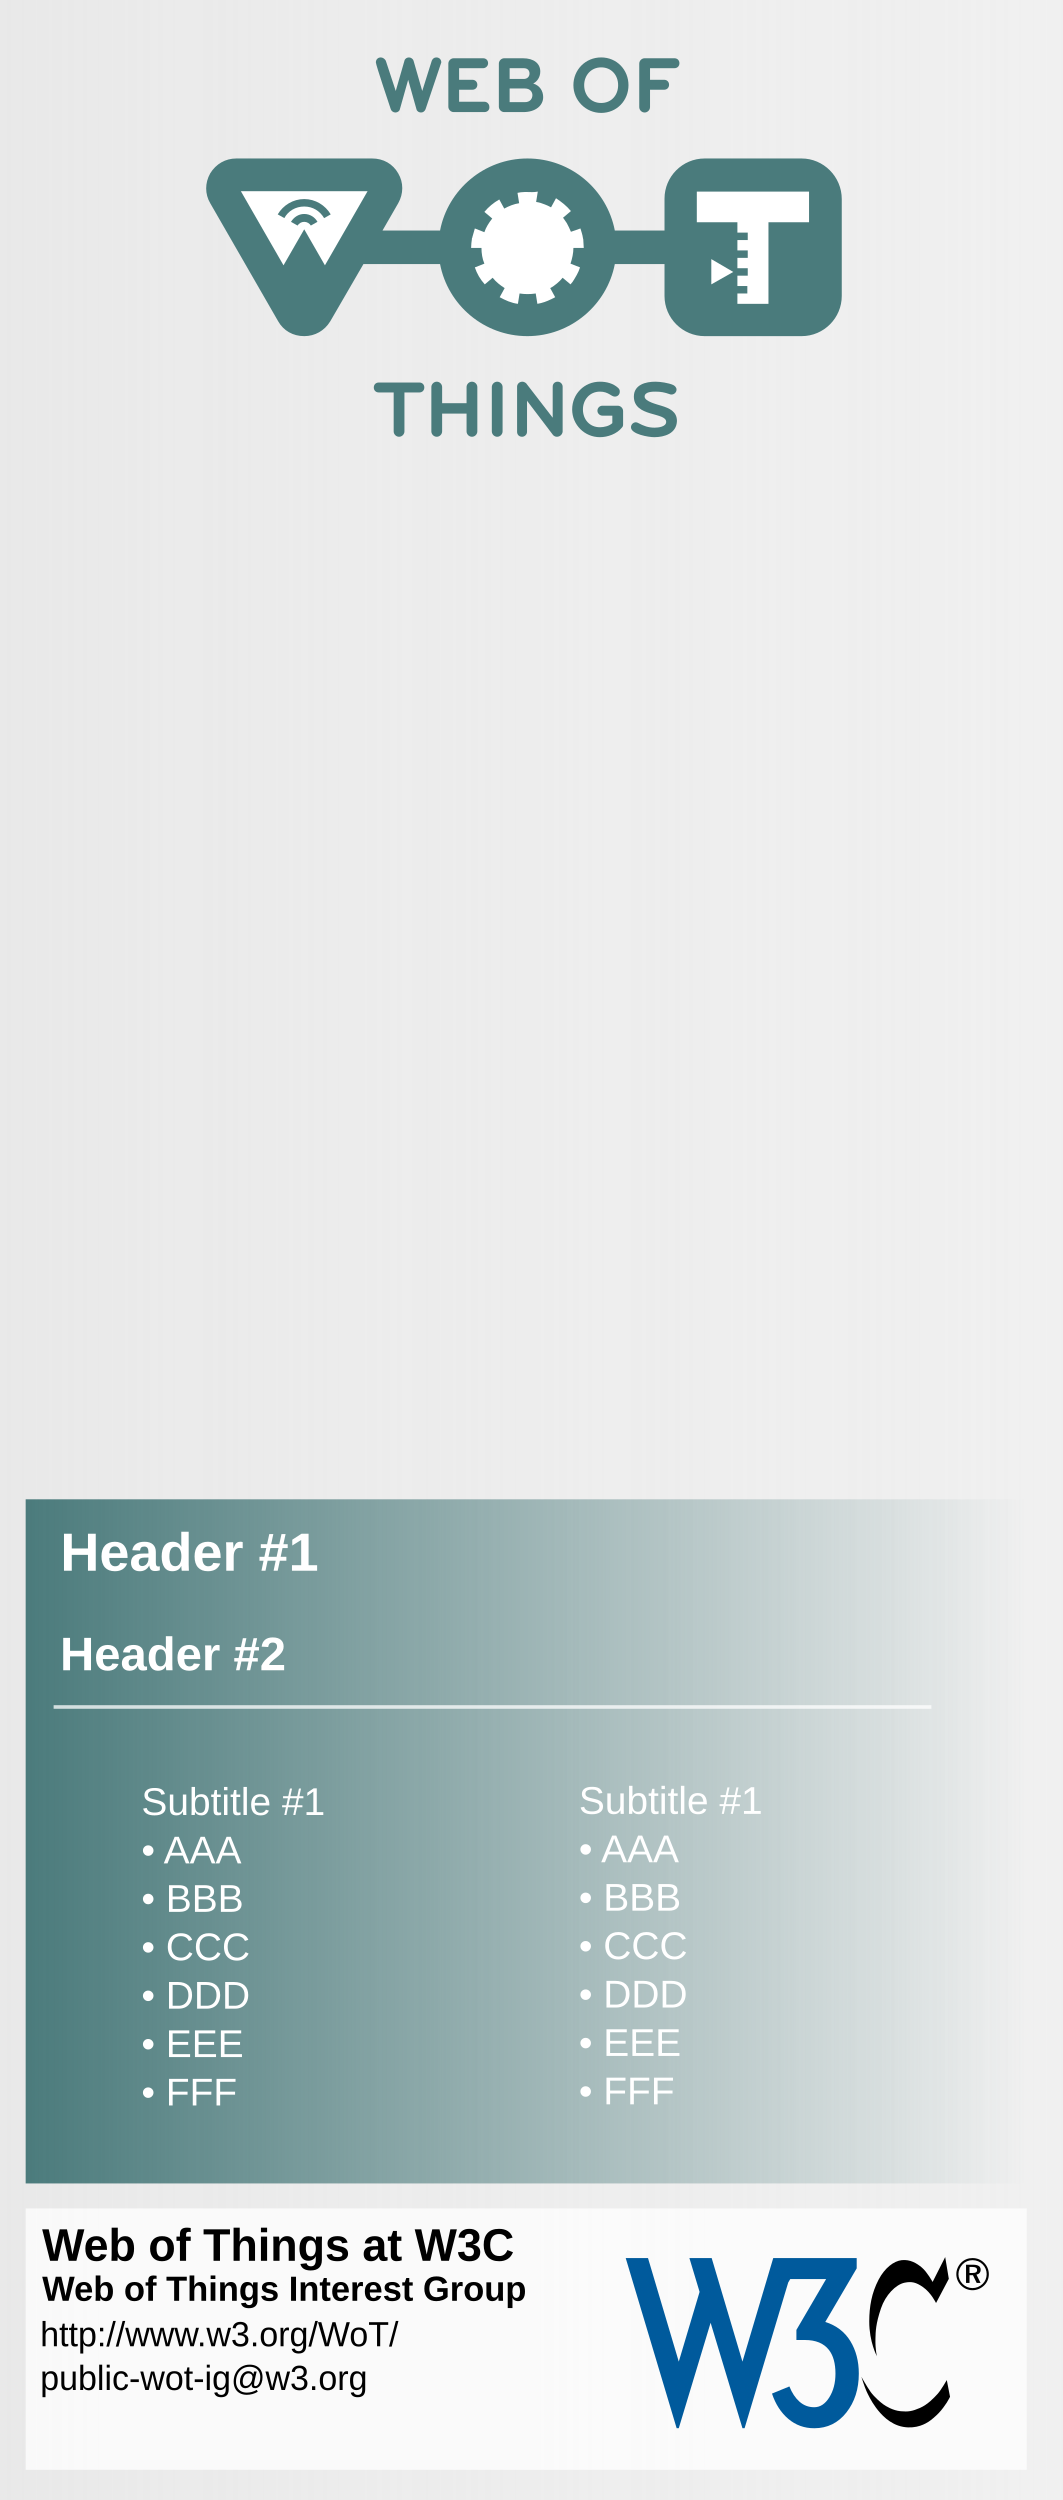
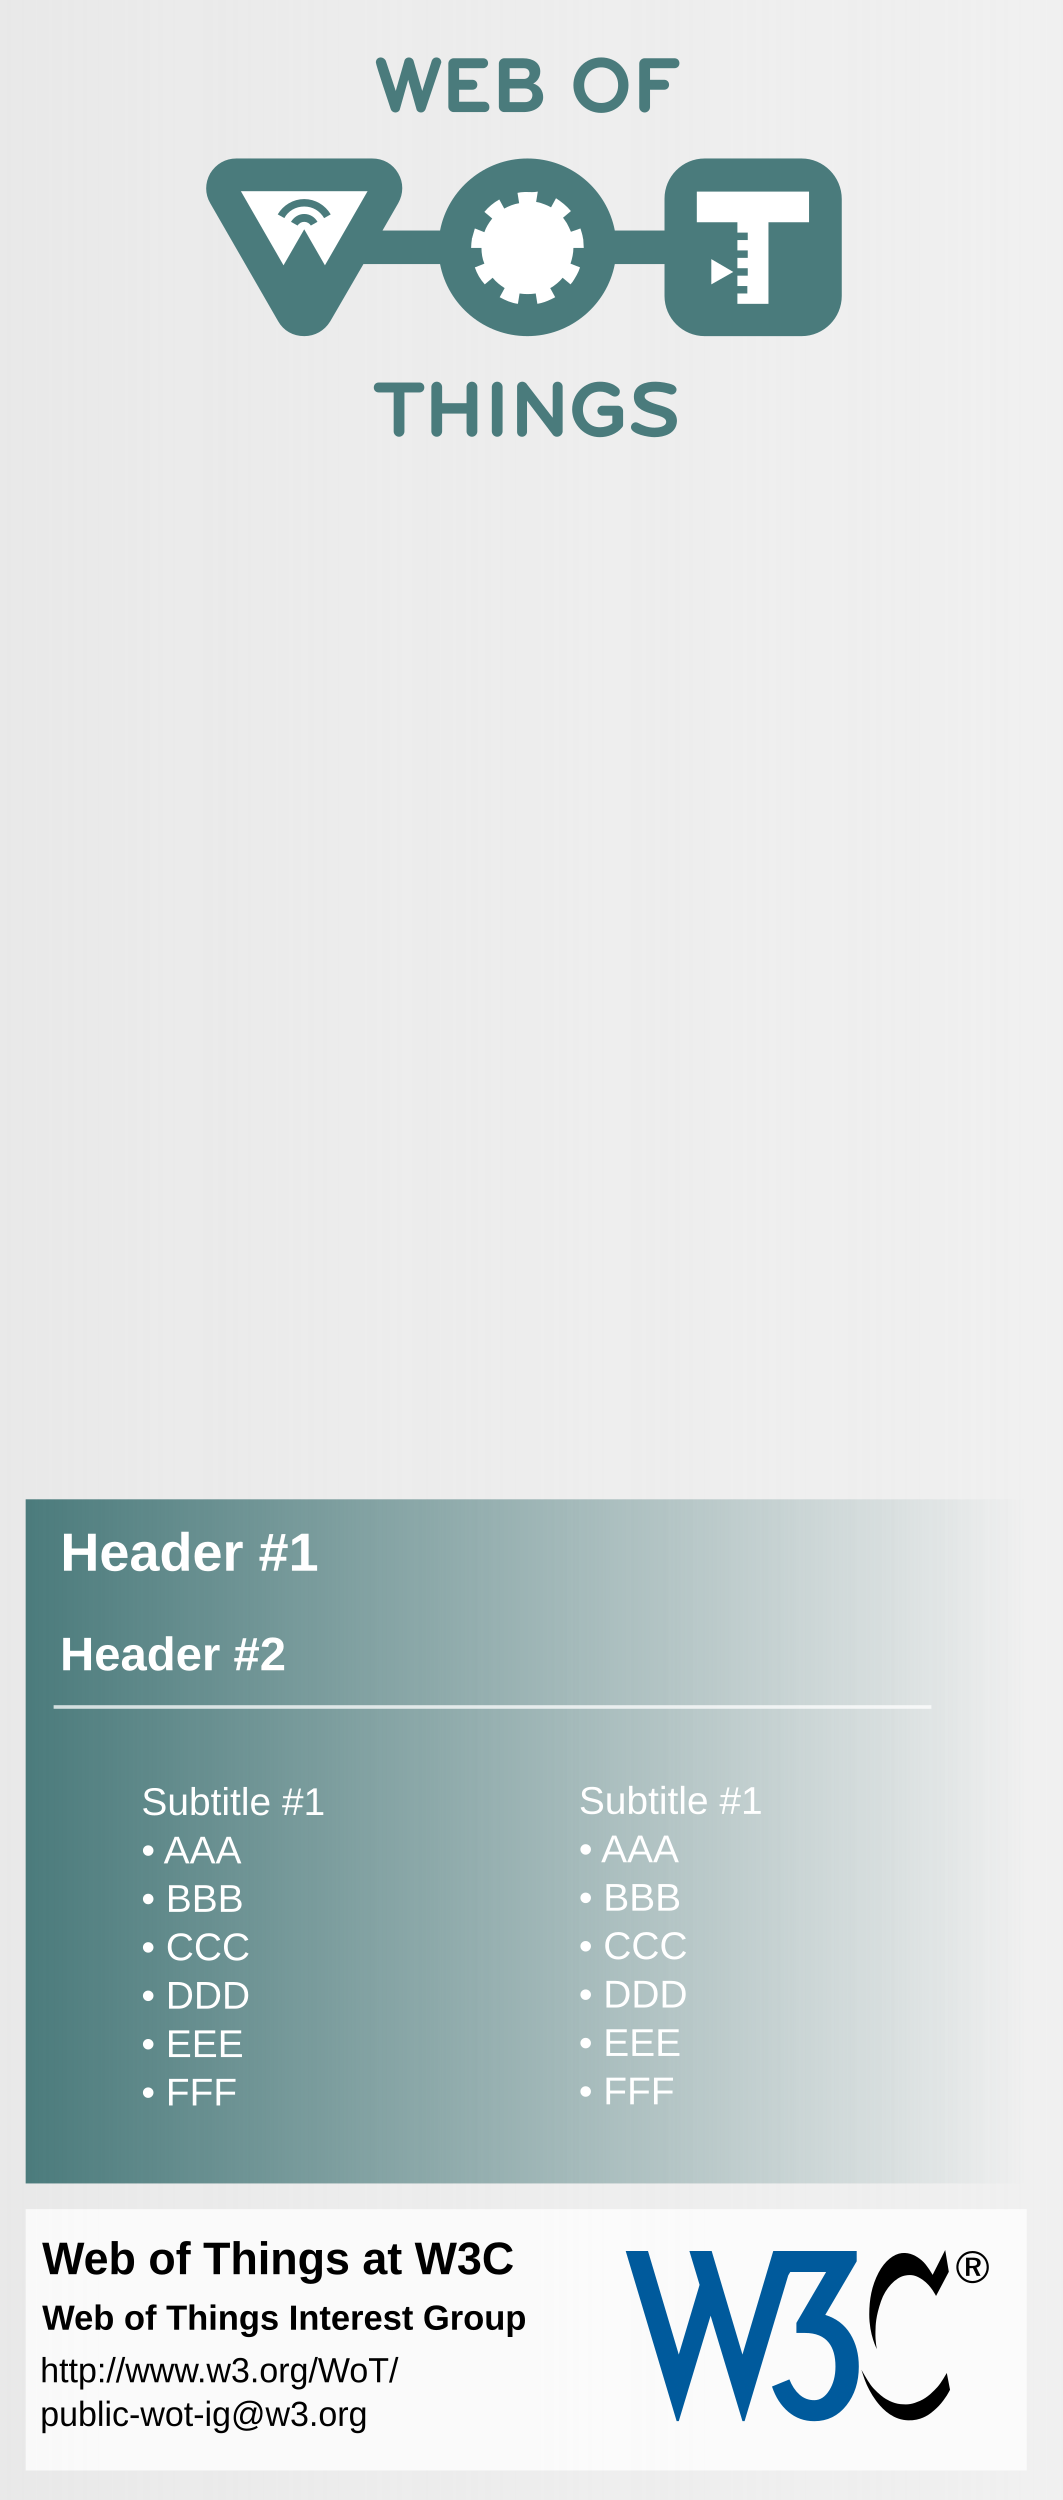
<svg xmlns="http://www.w3.org/2000/svg" xmlns:xlink="http://www.w3.org/1999/xlink" version="1.2" width="3011.811" height="7086.614" id="svg2">
  <defs id="defs4">
    <linearGradient id="linearGradient5383">
      <stop id="stop5385" style="stop-color:#4b7b7c;stop-opacity:1" offset="0" />
      <stop id="stop5514" style="stop-color:#4b7b7c;stop-opacity:0.992" offset="0.008" />
      <stop id="stop5512" style="stop-color:#4b7b7c;stop-opacity:0.984" offset="0.016" />
      <stop id="stop5510" style="stop-color:#4b7b7c;stop-opacity:0.969" offset="0.031" />
      <stop id="stop5508" style="stop-color:#4b7b7c;stop-opacity:0.937" offset="0.062" />
      <stop id="stop5506" style="stop-color:#4b7b7c;stop-opacity:0.875" offset="0.125" />
      <stop id="stop5504" style="stop-color:#4b7b7c;stop-opacity:0.749" offset="0.25" />
      <stop id="stop5502" style="stop-color:#4b7b7c;stop-opacity:0.498" offset="0.5" />
      <stop id="stop5387" style="stop-color:#4b7b7c;stop-opacity:0" offset="1" />
    </linearGradient>
    <linearGradient id="linearGradient5298">
      <stop id="stop5300" style="stop-color:#dcdcdc;stop-opacity:0.389" offset="0" />
      <stop id="stop5302" style="stop-color:#e6e6e6;stop-opacity:0" offset="1" />
    </linearGradient>
    <linearGradient id="linearGradient5286">
      <stop id="stop5288" style="stop-color:#e6e6e6;stop-opacity:1" offset="0" />
    </linearGradient>
    <linearGradient id="linearGradient3828">
      <stop id="stop3830" style="stop-color:#dcdcdc;stop-opacity:1" offset="0" />
      <stop id="stop3832" style="stop-color:#0000ff;stop-opacity:0" offset="1" />
    </linearGradient>
    <linearGradient x1="-194.012" y1="4792.719" x2="4462.27" y2="4792.719" id="linearGradient5304" xlink:href="#linearGradient5298" gradientUnits="userSpaceOnUse" gradientTransform="translate(-50,0)" />
    <linearGradient x1="171.484" y1="6955.34" x2="3758.352" y2="6955.34" id="linearGradient5393" xlink:href="#linearGradient5383" gradientUnits="userSpaceOnUse" gradientTransform="matrix(1.032486,0,0,1,-5.57076,0)" spreadMethod="pad" />
  </defs>
  <g id="layer3" transform="matrix(0.7623969,0,0,0.7623969,-57.97794,-83.09268)">
    <rect width="4656.281" height="10088.609" x="-244.012" y="-251.586" id="rect5296" style="fill:url(#linearGradient5304);fill-opacity:1;fill-rule:evenodd;stroke-width:0.647;stroke-miterlimit:4;stroke-dasharray:none" />
  </g>
  <g id="layer5" transform="matrix(0.7655736,0,0,0.7623969,-58.5227,-83.09268)">
    <rect width="3703.39" height="2543.676" x="171.484" y="5683.502" id="rect5355" style="fill:url(#linearGradient5393);fill-opacity:1;fill-rule:evenodd;stroke-width:0.647;stroke-miterlimit:4;stroke-dasharray:none" />
    <text x="300" y="5949" id="text5395" xml:space="preserve" style="font-size:200px;font-style:normal;font-weight:normal;line-height:125%;letter-spacing:0px;word-spacing:0px;fill:#ffffff;fill-opacity:1;stroke:none;font-family:Arial">
      <tspan x="300" y="5949" id="tspan5397" style="font-size:200px;font-weight:bold;fill:#ffffff;-inkscape-font-specification:Arial Bold;font-family:Arial;font-style:normal;font-stretch:normal;font-variant:normal">Header #1</tspan>
    </text>
    <text x="298.846" y="6319.199" id="text5395-2" xml:space="preserve" style="font-size:144px;font-style:normal;font-weight:normal;line-height:125%;letter-spacing:0px;word-spacing:0px;fill:#000000;fill-opacity:1;stroke:none;font-family:Arial">
      <tspan x="298.846" y="6319.199" id="tspan5397-3" style="font-size:175px;font-weight:bold;fill:#ffffff;-inkscape-font-specification:Arial Bold;font-family:Arial;font-style:normal;font-stretch:normal;font-variant:normal">Header #2</tspan>
    </text>
    <rect width="3250" height="13.333" x="275" y="6449" id="rect5420" style="fill:#ffffff;fill-opacity:0.745;fill-rule:evenodd;stroke-width:0.647;stroke-miterlimit:4;stroke-dasharray:none" />
    <text x="600" y="6857.333" id="text5443" xml:space="preserve" style="font-size:144px;font-style:normal;font-weight:normal;line-height:125%;letter-spacing:0px;word-spacing:0px;fill:#ffffff;fill-opacity:1;stroke:none;font-family:Arial">
      <tspan id="tspan3088" x="600" y="6857.333">Subtitle #1</tspan>
      <tspan id="tspan3090" x="600" y="7037.333">• AAA</tspan>
      <tspan id="tspan3092" x="600" y="7217.333">• BBB</tspan>
      <tspan id="tspan3094" x="600" y="7397.333">• CCC</tspan>
      <tspan id="tspan3096" x="600" y="7577.333">• DDD</tspan>
      <tspan id="tspan3098" x="600" y="7757.333">• EEE</tspan>
      <tspan x="600" y="7937.333" id="tspan3091">• FFF</tspan>
    </text>
    <text x="2219.781" y="6853.084" id="text5443-2" xml:space="preserve" style="font-size:144px;font-style:normal;font-weight:normal;line-height:125%;letter-spacing:0px;word-spacing:0px;fill:#ffffff;fill-opacity:1;stroke:none;font-family:Arial">
      <tspan id="tspan3074" x="2219.781" y="6853.084">Subtitle #1</tspan>
      <tspan id="tspan3076" x="2219.781" y="7033.084">• AAA</tspan>
      <tspan id="tspan3078" x="2219.781" y="7213.084">• BBB</tspan>
      <tspan id="tspan3080" x="2219.781" y="7393.084">• CCC</tspan>
      <tspan id="tspan3082" x="2219.781" y="7573.084">• DDD</tspan>
      <tspan id="tspan3084" x="2219.781" y="7753.084">• EEE</tspan>
      <tspan x="2219.781" y="7933.084" id="tspan3115">• FFF</tspan>
    </text>
  </g>
  <g transform="matrix(0.7623969,0,0,0.7623969,-57.97794,6318.48)" id="layer1">
    <g transform="matrix(15.39764,0,0,15.39764,572.7737,-8235.808)" id="g3032">
      <path d="m 161.3,34.9 h -23.4 c -5.4,0 -9.7,4.4 -9.7,9.7 v 7.7 h -12 C 114.3,42.4 105.6,34.9 95.1,34.9 84.7,34.9 75.9,42.4 74,52.3 H 60.1 l 3.8,-6.6 c 1.3,-2.3 1.3,-5 0,-7.2 -1.3,-2.3 -3.6,-3.6 -6.3,-3.6 H 24.8 c -2.6,0 -4.9,1.3 -6.3,3.6 -1.3,2.3 -1.3,5 0,7.2 l 16.4,28.5 c 1.3,2.3 3.6,3.6 6.3,3.6 h 0 c 2.6,0 4.9,-1.3 6.3,-3.6 l 8,-13.8 H 74 c 1.9,9.9 10.6,17.4 21.1,17.4 10.4,0 19.2,-7.5 21.1,-17.4 h 12 v 7.7 c 0,5.4 4.4,9.7 9.7,9.7 h 23.4 c 5.4,0 9.7,-4.4 9.7,-9.7 V 44.7 c 0,-5.4 -4.4,-9.8 -9.7,-9.8 z" id="path2986" style="fill:#4a7b7c" />
      <g id="g2988">
        <path d="m 70.5,23 c -0.2,0.5 -0.6,0.8 -1.1,0.8 -0.5,0 -1,-0.3 -1.1,-0.8 l -2,-7.1 -2,7.1 c -0.1,0.5 -0.6,0.8 -1.1,0.8 -0.5,0 -1,-0.4 -1.1,-0.8 -0.4,-1.2 -3.6,-10.7 -3.6,-11.3 0,-0.7 0.5,-1.2 1.2,-1.2 0.5,0 1,0.4 1.2,0.8 l 2.4,7.3 2.1,-7.3 c 0.1,-0.5 0.6,-0.8 1.1,-0.8 0.5,0 1,0.4 1.1,0.8 l 2.1,7.3 2.3,-7.3 c 0.2,-0.5 0.6,-0.8 1.1,-0.8 0.7,0 1.2,0.5 1.2,1.2 -0.2,0.6 -3.4,10.1 -3.8,11.3 z" id="path2990" style="fill:#4a7b7c" />
        <path d="m 84.7,23.7 c -7.4,0 -7.4,0 -7.4,0 -0.7,0 -1.3,-0.6 -1.3,-1.3 V 12 c 0,-0.7 0.6,-1.3 1.3,-1.3 h 7.1 c 0.7,0 1.2,0.5 1.2,1.2 0,0.7 -0.6,1.2 -1.2,1.2 h -5.8 v 2.8 h 3.2 c 0.7,0 1.2,0.5 1.2,1.2 0,0.7 -0.5,1.2 -1.2,1.2 h -3.2 v 2.9 h 6.1 c 0.7,0 1.2,0.6 1.2,1.2 0.1,0.8 -0.5,1.3 -1.2,1.3 z" id="path2992" style="fill:#4a7b7c" />
        <path d="m 94.1,23.7 h -4.6 c -0.7,0 -1.3,-0.6 -1.3,-1.3 V 12 c 0,-0.7 0.6,-1.3 1.3,-1.3 H 94 c 2.7,0 4.2,1.3 4.2,3.2 0,1.3 -0.7,2.4 -1.7,2.9 1.6,0.5 2.4,1.8 2.4,3.3 0,2 -1.8,3.6 -4.8,3.6 z m 0.1,-10.6 h -3.4 v 2.6 h 3.4 c 0.9,0 1.4,-0.6 1.4,-1.3 0,-0.7 -0.4,-1.3 -1.4,-1.3 z m 0.3,4.9 h -3.7 v 3.3 h 3.7 c 1.3,0 1.8,-0.9 1.8,-1.7 0,-0.7 -0.5,-1.6 -1.8,-1.6 z" id="path2994" style="fill:#4a7b7c" />
        <path d="m 112.9,23.9 c -3.7,0 -6.7,-3 -6.7,-6.7 0,-3.7 2.9,-6.7 6.7,-6.7 3.8,0 6.6,3 6.6,6.7 0,3.7 -2.8,6.7 -6.6,6.7 z m 0,-11 c -2.4,0 -4.1,1.9 -4.1,4.3 0,2.4 1.6,4.3 4.1,4.3 2.5,0 4.1,-1.9 4.1,-4.3 0,-2.4 -1.6,-4.3 -4.1,-4.3 z" id="path2996" style="fill:#4a7b7c" />
        <path d="m 130.6,13.1 h -5.9 v 2.8 h 3.4 c 0.7,0 1.2,0.5 1.2,1.2 0,0.7 -0.5,1.2 -1.2,1.2 h -3.4 v 4.2 c 0,0.7 -0.6,1.3 -1.3,1.3 -0.7,0 -1.3,-0.6 -1.3,-1.3 V 12 c 0,-0.7 0.6,-1.3 1.3,-1.3 h 7.2 c 0.7,0 1.2,0.5 1.2,1.2 0,0.7 -0.5,1.2 -1.2,1.2 z" id="path2998" style="fill:#4a7b7c" />
      </g>
      <g id="g3000">
        <path d="m 69,91.4 h -3.6 v 9.4 c 0,0.7 -0.6,1.3 -1.3,1.3 -0.7,0 -1.3,-0.6 -1.3,-1.3 V 91.4 H 59.2 C 58.5,91.4 58,90.9 58,90.2 58,89.5 58.5,89 59.2,89 H 69 c 0.7,0 1.2,0.5 1.2,1.2 0,0.7 -0.5,1.2 -1.2,1.2 z" id="path3002" style="fill:#4a7b7c" />
        <path d="m 81.7,102.1 c -0.7,0 -1.3,-0.6 -1.3,-1.3 v -4.3 h -5.9 v 4.3 c 0,0.7 -0.6,1.3 -1.3,1.3 -0.7,0 -1.3,-0.6 -1.3,-1.3 V 90.1 c 0,-0.7 0.6,-1.3 1.3,-1.3 0.7,0 1.3,0.6 1.3,1.3 V 94 h 5.9 v -3.9 c 0,-0.7 0.6,-1.3 1.3,-1.3 0.7,0 1.3,0.6 1.3,1.3 v 10.7 c 0,0.7 -0.6,1.3 -1.3,1.3 z" id="path3004" style="fill:#4a7b7c" />
        <path d="m 87.8,102.1 c -0.7,0 -1.3,-0.6 -1.3,-1.3 V 90.1 c 0,-0.7 0.6,-1.3 1.3,-1.3 0.7,0 1.3,0.6 1.3,1.3 v 10.7 c 0,0.7 -0.6,1.3 -1.3,1.3 z" id="path3006" style="fill:#4a7b7c" />
        <path d="m 102.2,102.1 c -0.4,0 -0.7,-0.2 -0.9,-0.4 L 95,93.4 v 7.5 c 0,0.7 -0.6,1.2 -1.2,1.2 -0.7,0 -1.2,-0.5 -1.2,-1.2 V 90 c 0,-0.6 0.5,-1.2 1.3,-1.2 0.3,0 0.7,0.2 0.9,0.4 l 6.4,8.3 V 90 c 0,-0.7 0.5,-1.2 1.2,-1.2 0.7,0 1.2,0.6 1.2,1.2 v 10.9 c -0.1,0.7 -0.7,1.2 -1.4,1.2 z" id="path3008" style="fill:#4a7b7c" />
        <path d="m 117.9,99.9 c -1.2,1.5 -3.4,2.3 -5.3,2.3 -3.7,0 -6.7,-3 -6.7,-6.7 0,-3.7 2.9,-6.7 6.7,-6.7 1.6,0 3.2,0.4 4.4,1.5 0.3,0.3 0.4,0.5 0.4,0.9 0,0.7 -0.5,1.2 -1.2,1.2 -0.9,0 -1.5,-1.2 -3.6,-1.2 -2.5,0 -4.1,2 -4.1,4.3 0,2.4 1.6,4.3 4.1,4.3 1,0 2.3,-0.3 3,-1 l 0,-1.8 h -2.4 c -0.6,0 -1.2,-0.5 -1.2,-1.2 0,-0.6 0.5,-1.2 1.2,-1.2 h 3.7 c 0.7,0 1.3,0.6 1.3,1.3 v 3.2 c 0,0.4 -0.1,0.6 -0.3,0.8 z" id="path3010" style="fill:#4a7b7c" />
        <path d="m 125.7,102.2 c -1.3,0 -5.6,-0.7 -5.6,-2.4 0,-0.6 0.5,-1.2 1.2,-1.2 0.2,0 0.4,0.1 0.6,0.2 1.3,0.7 2.4,1.1 3.9,1.1 0.9,0 2.8,-0.2 2.8,-1.4 0,-2.4 -7.8,-1.1 -7.8,-6.1 0,-2.9 2.9,-3.6 5.2,-3.6 1.2,0 3.2,0.3 4.3,0.8 0.4,0.2 0.8,0.6 0.8,1.1 0,0.7 -0.6,1.2 -1.2,1.2 -0.2,0 -0.3,0 -0.5,-0.1 -1.1,-0.4 -2.1,-0.6 -3.3,-0.6 -0.8,0 -2.7,0 -2.7,1.2 0,1.2 3.1,1.9 4,2.2 2,0.6 3.8,1.4 3.8,3.7 -0.1,3 -3,3.9 -5.5,3.9 z" id="path3012" style="fill:#4a7b7c" />
      </g>
      <polygon points="56.5,42.8 46.5,42.8 35.9,42.8 25.9,42.8 36.2,60.7 41.2,52 46.2,60.7 " id="polygon3014" style="fill:#ffffff" />
      <path d="m 41.2,46.5 c 2.1,0 3.8,1.1 4.8,2.8 l 1.6,-0.9 c -1.3,-2.2 -3.7,-3.7 -6.4,-3.7 -2.7,0 -5.1,1.5 -6.4,3.7 l 1.6,0.9 c 0.9,-1.7 2.7,-2.8 4.8,-2.8 z" id="path3016" style="fill:#4a7b7c" />
      <path d="m 41.2,50.2 c 0.7,0 1.3,0.4 1.6,0.9 l 1.6,-0.9 c -0.6,-1.1 -1.8,-1.9 -3.2,-1.9 -1.4,0 -2.5,0.8 -3.2,1.9 l 1.6,0.9 c 0.3,-0.5 0.9,-0.9 1.6,-0.9 z" id="path3018" style="fill:#4a7b7c" />
      <path d="m 107.8,61.2 0,0 -2.3,-0.9 c 0.4,-1.2 0.7,-2.5 0.7,-3.8 h 0 2.5 c 0,-0.6 -0.1,-1.1 -0.1,-1.7 0,-0.2 0,-0.4 -0.1,-0.7 -0.1,-0.8 -0.4,-1.6 -0.6,-2.3 l -2,0.7 -0.3,0.1 c -0.3,-0.7 -0.6,-1.4 -1,-2.1 -0.3,-0.4 -0.6,-0.9 -0.9,-1.3 l 1.9,-1.6 c -0.5,-0.6 -1.1,-1.2 -1.7,-1.7 -0.6,-0.5 -1.3,-1 -1.9,-1.4 l -1.2,2.2 c -0.5,-0.3 -1,-0.5 -1.5,-0.7 -0.7,-0.3 -1.4,-0.5 -2.1,-0.6 l 0.4,-2.5 c -1,0.2 -1.8,0.1 -2.6,0.1 -0.2,0 -0.4,0 -0.6,0 -0.6,0 -1.2,0.1 -1.7,0.2 l 0.4,2.5 0,0 c -1.3,0.2 -2.5,0.7 -3.6,1.3 l -1.2,-2.2 c -1.4,0.8 -2.6,1.8 -3.6,3 l 1.9,1.6 c -0.8,1 -1.5,2.1 -1.9,3.3 l -2.3,-0.9 c 0,0 0,0 0,0 l 0,0 c -0.2,0.7 -0.4,1.4 -0.6,2.1 0,0.1 0,0.2 -0.1,0.2 0,0.1 0,0.1 0,0.2 -0.1,0.7 -0.2,1.4 -0.2,2.2 h 0 c 0,0 0,0 0,0 l 2.5,0 c 0,1.3 0.2,2.6 0.7,3.8 l -2.3,0.9 c 0.5,1.5 1.3,2.9 2.4,4.1 l 1.9,-1.6 c 0.8,1 1.8,1.8 2.9,2.5 l -1.2,2.2 c 0.7,0.4 1.4,0.7 2.1,1 0.8,0.3 1.5,0.5 2.3,0.6 l 0.4,-2.5 c 1.3,0.2 2.6,0.2 3.9,0 l 0.4,2.5 h 0 l 0,0 c 1.2,-0.2 2.3,-0.6 3.3,-1.1 0,0 0,0 0,0 0.1,0 0.2,-0.1 0.2,-0.1 0.3,-0.1 0.6,-0.3 0.8,-0.4 l 0,0 0,0 -1.2,-2.2 c 0.6,-0.3 1.1,-0.7 1.6,-1.1 0.5,-0.4 1,-0.9 1.4,-1.4 l 1.9,1.6 c 0.2,-0.2 0.3,-0.4 0.5,-0.6 0.7,-1.1 1.4,-2.2 1.8,-3.5 l 0,0 z" id="path3020" style="fill:#ffffff" />
      <polygon points="139.5,59.2 144.8,62.3 139.5,65.3 " id="polygon3022" style="fill:#ffffff" />
      <polygon points="148.3,57.1 148.3,58.9 145.8,58.9 145.8,61.4 148.3,61.4 148.3,63.2 145.8,63.2 145.8,65.7 148.2,65.7 148.2,67.5 145.8,67.5 145.8,70 153.3,70 153.3,50.3 163.1,50.3 163.1,42.9 136,42.9 136,50.3 145.8,50.3 145.8,52.8 148.3,52.8 148.3,54.6 145.8,54.6 145.8,57.1 " id="polygon3024" style="fill:#ffffff" />
    </g>
  </g>
  <g id="layer2" transform="matrix(0.7623969,0,0,0.7623969,-57.97794,-83.09268)" />
-   <g id="layer4" style="display:inline" transform="matrix(0.7703817,0,0,0.7623969,-59.3472,-83.09268)">
+   <g id="layer4" style="display:inline" transform="matrix(0.7703817,0,0,0.7623969,-59.3472,-81.09268)">
    <rect width="3683.464" height="971.741" x="171.484" y="8320.065" id="rect5307" style="fill:#ffffff;fill-opacity:0.745;fill-rule:evenodd;stroke-width:0.647;stroke-miterlimit:4;stroke-dasharray:none" />
-     <g transform="matrix(6.680913,0,0,6.680913,2345.902,8341.544)" id="g5328">
+     <g transform="matrix(6.680913,0,0,6.680913,2345.902,8312.688)" id="g5328">
      <path d="M 52.352,24.412 69.307,82.055 86.26,24.412 h 45.964 v 5.73 l -17.307,29.816 c 6.08,1.949 10.678,5.498 13.795,10.641 3.119,5.146 4.68,11.184 4.68,18.121 0,8.578 -2.283,15.787 -6.844,21.631 -4.561,5.844 -10.465,8.768 -17.713,8.768 -5.458,0 -10.211,-1.732 -14.262,-5.201 -4.054,-3.469 -7.054,-8.164 -9.002,-14.09 l 9.585,-3.975 c 1.404,3.586 3.256,6.412 5.556,8.475 2.299,2.066 5.008,3.1 8.125,3.1 3.271,0 6.041,-1.832 8.301,-5.494 2.262,-3.664 3.393,-8.066 3.393,-13.215 0,-5.691 -1.209,-10.096 -3.623,-13.213 -2.811,-3.662 -7.215,-5.496 -13.216,-5.496 H 99.018 V 64.399 L 115.385,36.102 H 95.63 l -1.124,1.914 -24.031,81.088 H 69.306 L 51.766,60.413 34.23,119.104 H 33.062 L 5.006,24.408 H 17.282 L 34.235,82.051 45.695,43.236 40.084,24.41 h 12.273 v -0.004 z" id="path5314" style="fill:#005a9c" />
      <path d="m 196.02,24.412 c -2.41,0 -4.574,0.869 -6.215,2.535 -1.74,1.768 -2.709,4.051 -2.709,6.412 0,2.361 0.922,4.549 2.611,6.266 1.717,1.74 3.928,2.686 6.314,2.686 2.334,0 4.6,-0.945 6.361,-2.658 1.689,-1.641 2.611,-3.828 2.611,-6.289 0,-2.387 -0.945,-4.623 -2.584,-6.289 -1.7,-1.745 -3.94,-2.663 -6.38,-2.663 z m 7.78,9.024 c 0,2.064 -0.799,3.979 -2.26,5.393 -1.543,1.494 -3.457,2.289 -5.57,2.289 -1.986,0 -3.949,-0.818 -5.418,-2.311 -1.465,-1.494 -2.287,-3.406 -2.287,-5.443 0,-2.039 0.846,-4.027 2.361,-5.566 1.416,-1.443 3.328,-2.211 5.416,-2.211 2.139,0 4.051,0.799 5.543,2.311 1.45,1.438 2.22,3.373 2.22,5.538 z m -7.53,-5.321 h -3.826 v 10.143 h 1.914 v -4.324 h 1.891 l 2.063,4.324 h 2.137 l -2.264,-4.621 c 1.465,-0.301 2.313,-1.293 2.313,-2.734 0.01,-1.84 -1.39,-2.788 -4.22,-2.788 z m -0.35,1.244 c 1.789,0 2.609,0.498 2.609,1.74 0,1.191 -0.82,1.617 -2.563,1.617 h -1.617 v -3.357 h 1.57 z" id="path5316" />
      <path d="m 180.97,23.881 1.988,12.09 -7.039,13.469 c 0,0 -2.701,-5.715 -7.191,-8.875 -3.781,-2.664 -6.246,-3.244 -10.1,-2.449 -4.949,1.021 -10.561,6.938 -13.01,14.234 -2.93,8.727 -2.959,12.953 -3.063,16.832 -0.164,6.223 0.816,9.896 0.816,9.896 0,0 -4.275,-7.906 -4.234,-19.486 0.027,-8.268 1.328,-15.764 5.152,-23.16 3.365,-6.504 8.367,-10.408 12.807,-10.867 4.59,-0.473 8.215,1.738 11.02,4.131 2.941,2.516 5.916,8.01 5.916,8.01 l 6.92,-13.825 z" id="path5318" />
      <path d="m 181.84,92.289 c 0,0 -3.111,5.563 -5.049,7.705 -1.939,2.145 -5.408,5.918 -9.691,7.807 -4.283,1.887 -6.529,2.24 -10.764,1.836 -4.229,-0.406 -8.16,-2.855 -9.537,-3.877 -1.377,-1.022 -4.898,-4.029 -6.889,-6.836 -1.992,-2.807 -5.102,-8.416 -5.102,-8.416 0,0 1.732,5.623 2.82,8.01 0.623,1.375 2.541,5.576 5.266,9.232 2.541,3.41 7.475,9.283 14.973,10.609 7.498,1.328 12.65,-2.041 13.926,-2.855 1.273,-0.814 3.961,-3.066 5.664,-4.889 1.775,-1.896 3.457,-4.32 4.385,-5.773 0.682,-1.063 1.789,-3.215 1.789,-3.215 l -1.79,-9.331 z" id="path5320" />
    </g>
    <flowRoot id="flowRoot3914" xml:space="preserve" style="font-size:40px;font-style:normal;font-weight:normal;text-align:center;line-height:125%;letter-spacing:0px;word-spacing:0px;text-anchor:middle;fill:#000000;fill-opacity:1;stroke:none;font-family:Arial">
      <flowRegion id="flowRegion3916">
        <rect width="159.868" height="73.785" x="-1598.676" y="8243.844" id="rect3918" />
      </flowRegion>
      <flowPara id="flowPara3920" />
    </flowRoot>
-     <text x="235.636" y="8384.968" id="text5395-4" xml:space="preserve" style="font-size:196.953px;font-style:normal;font-weight:normal;line-height:125%;letter-spacing:0px;word-spacing:0px;fill:#000000;fill-opacity:1;stroke:none;font-family:Arial" transform="scale(0.9847632,1.015473)">
-       <tspan x="235.636" y="8384.968" id="tspan5397-39" style="font-size:167.41px;font-weight:bold;fill:#000000;fill-opacity:1;-inkscape-font-specification:Arial Bold">Web of Things at W3C</tspan>
-       <tspan x="235.636" y="8594.23" id="tspan3987" style="font-size:167.41px;font-weight:bold;fill:#000000;fill-opacity:1;-inkscape-font-specification:Arial Bold" />
+     <text x="235.636" y="8431.462" id="text5395-4" xml:space="preserve" style="font-size:196.953px;font-style:normal;font-weight:normal;line-height:125%;letter-spacing:0px;word-spacing:0px;fill:#000000;fill-opacity:1;stroke:none;font-family:Arial" transform="scale(0.9847632,1.015473)">
+       <tspan x="235.636" y="8431.462" id="tspan5397-39" style="font-size:167.41px;font-weight:bold;fill:#000000;fill-opacity:1;-inkscape-font-specification:Arial Bold">Web of Things at W3C</tspan>
+       <tspan x="235.636" y="8640.725" id="tspan3987" style="font-size:167.41px;font-weight:bold;fill:#000000;fill-opacity:1;-inkscape-font-specification:Arial Bold" />
    </text>
-     <text x="234.99" y="8560.699" id="text5395-2-1" xml:space="preserve" style="font-size:142.29px;font-style:normal;font-weight:normal;line-height:125%;letter-spacing:0px;word-spacing:0px;fill:#000000;fill-opacity:1;stroke:none;font-family:Arial" transform="scale(0.9881285,1.012014)">
-       <tspan x="234.99" y="8560.699" id="tspan5397-3-0" style="font-size:128.457px;font-weight:bold;fill:#000000;fill-opacity:1;-inkscape-font-specification:Arial Bold">Web of Things Interest Group</tspan>
+     <text x="234.99" y="8664.372" id="text5395-2-1" xml:space="preserve" style="font-size:142.29px;font-style:normal;font-weight:normal;line-height:125%;letter-spacing:0px;word-spacing:0px;fill:#000000;fill-opacity:1;stroke:none;font-family:Arial" transform="scale(0.9881284,1.012014)">
+       <tspan x="234.99" y="8664.372" id="tspan5397-3-0" style="font-size:128.457px;font-weight:bold;fill:#000000;fill-opacity:1;-inkscape-font-specification:Arial Bold">Web of Things Interest Group</tspan>
    </text>
-     <text x="229.382" y="8662.973" id="text5395-2-1-4" xml:space="preserve" style="font-size:127.504px;font-style:normal;font-variant:normal;font-weight:normal;font-stretch:normal;text-align:start;line-height:125%;letter-spacing:0px;word-spacing:0px;writing-mode:lr-tb;text-anchor:start;fill:#000000;fill-opacity:1;stroke:none;display:inline;font-family:Arial;-inkscape-font-specification:Arial" transform="scale(0.9807966,1.019579)">
-       <tspan id="tspan3070" x="229.382" y="8662.973">http://www.w3.org/WoT/</tspan>
-       <tspan x="229.382" y="8822.353" id="tspan3119">public-wot-ig@w3.org</tspan>
+     <text x="229.382" y="8791.635" id="text5395-2-1-4" xml:space="preserve" style="font-size:127.504px;font-style:normal;font-variant:normal;font-weight:normal;font-stretch:normal;text-align:start;line-height:125%;letter-spacing:0px;word-spacing:0px;writing-mode:lr-tb;text-anchor:start;fill:#000000;fill-opacity:1;stroke:none;display:inline;font-family:Arial;-inkscape-font-specification:Arial" transform="scale(0.9807966,1.019579)">
+       <tspan id="tspan3070" x="229.382" y="8791.635">http://www.w3.org/WoT/</tspan>
+       <tspan x="229.382" y="8951.015" id="tspan3119">public-wot-ig@w3.org</tspan>
    </text>
  </g>
</svg>
